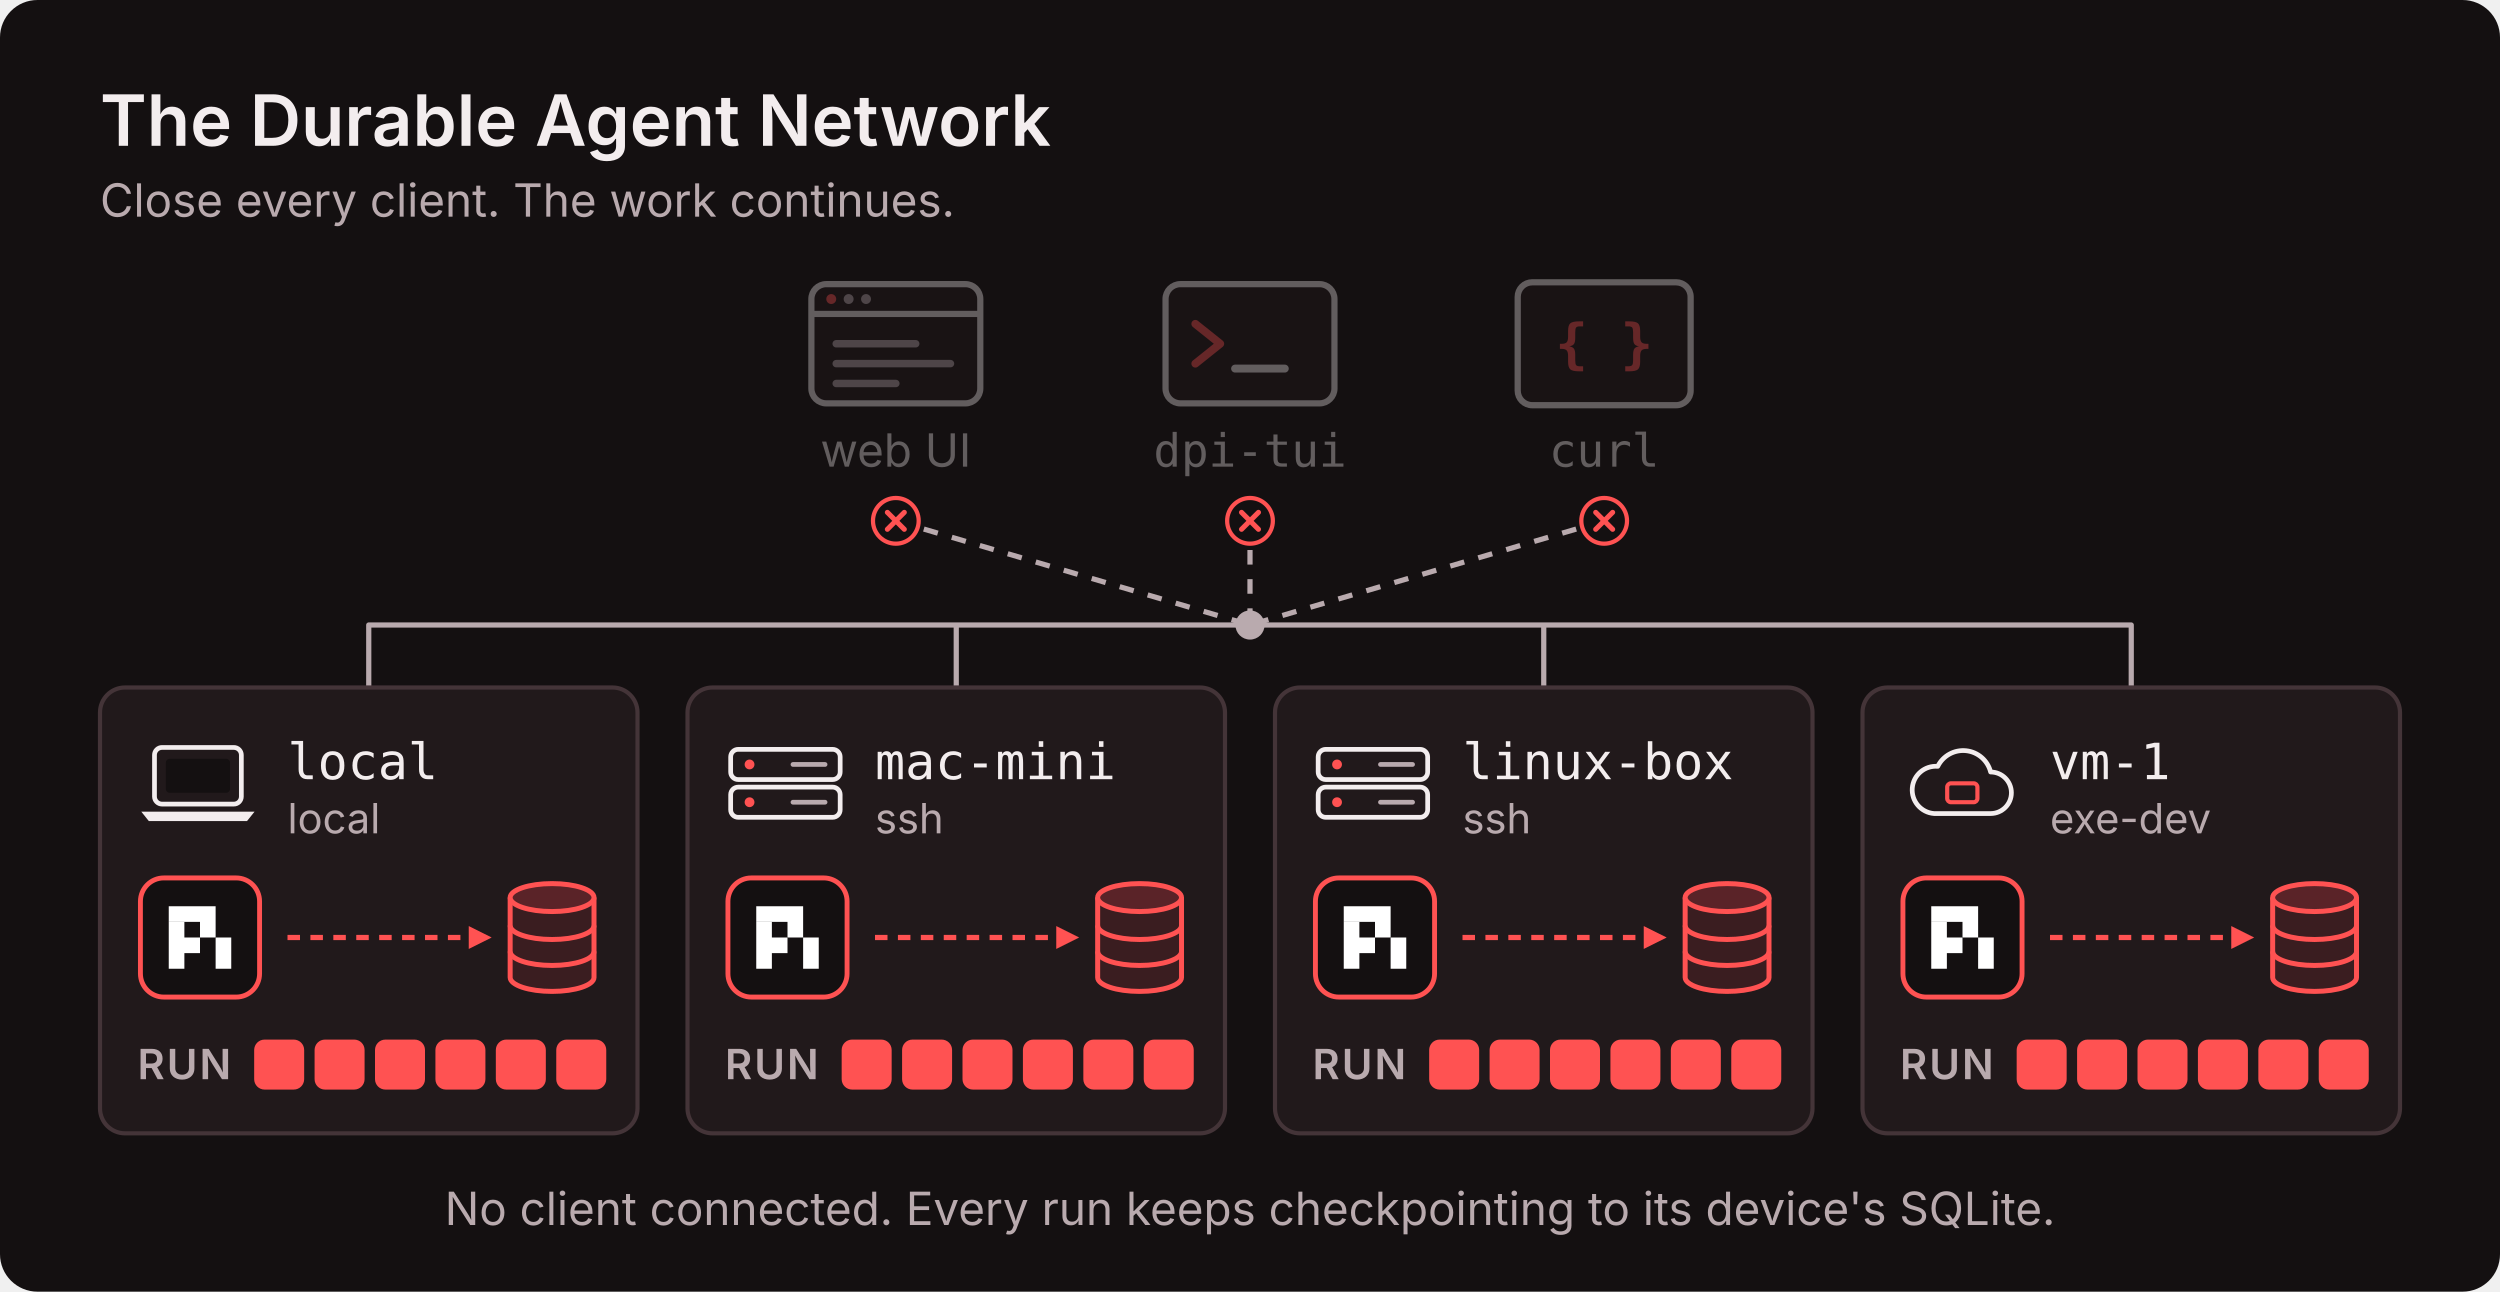
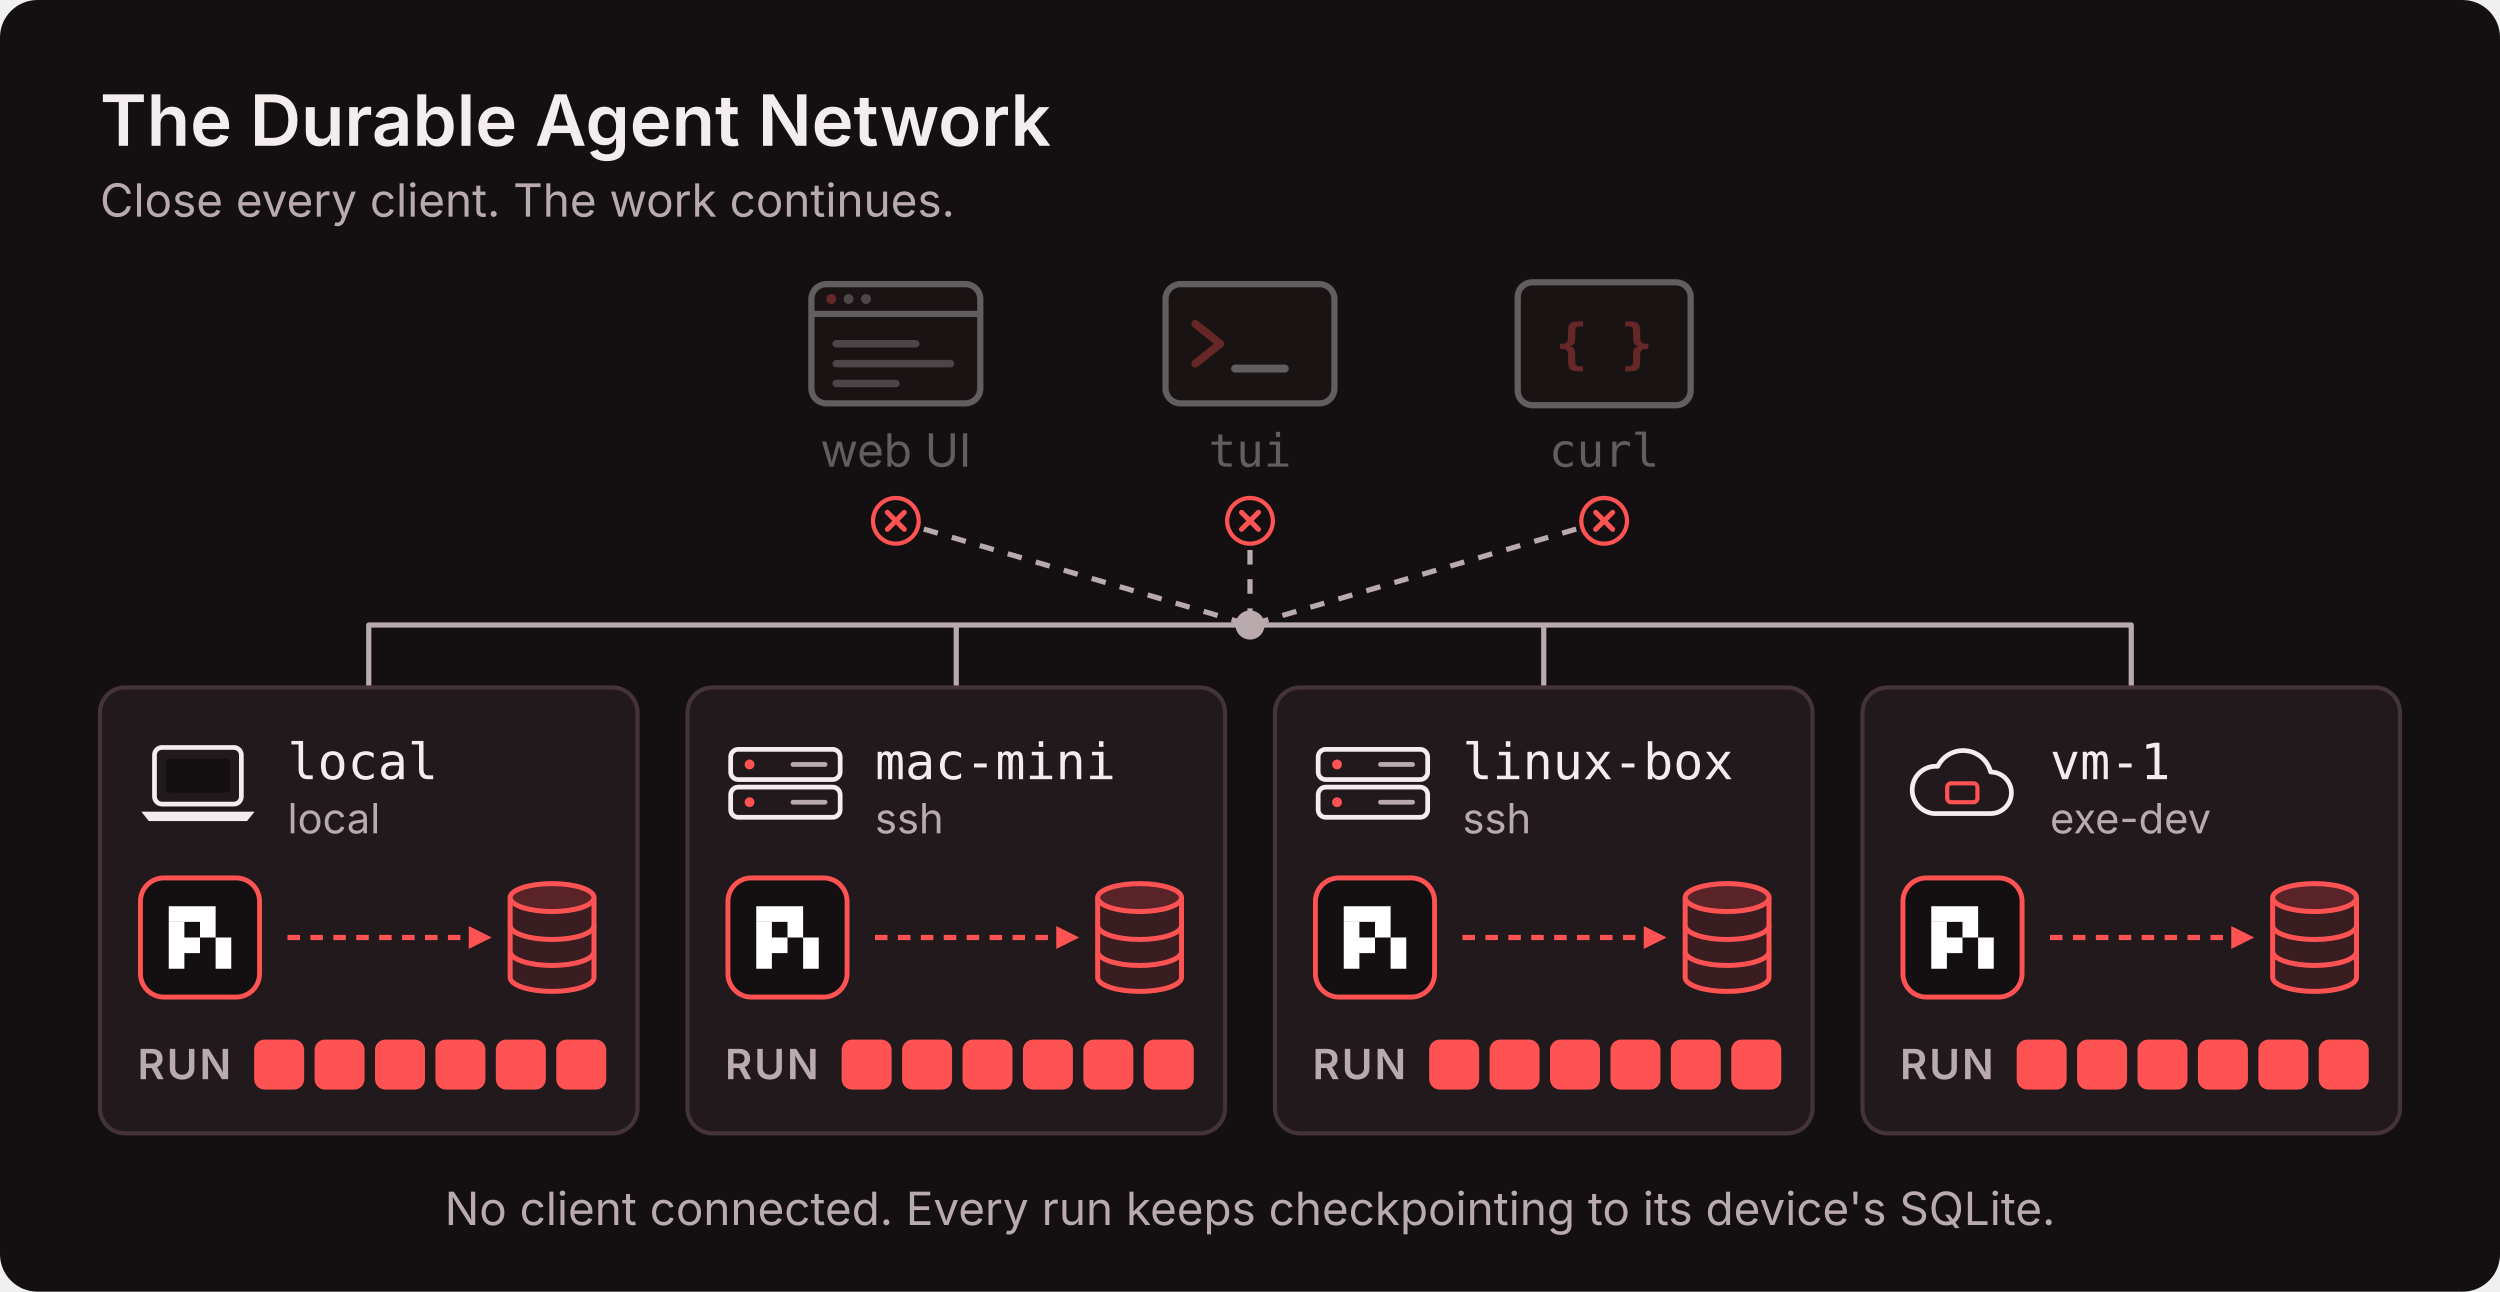
<svg xmlns="http://www.w3.org/2000/svg" viewBox="0 0 1200 620" width="1200" height="620" role="img" aria-labelledby="title desc" font-family="Inter, 'Segoe UI', Helvetica, Arial, sans-serif">
  <style>
    .a { animation-duration: 14s; animation-iteration-count: infinite; animation-timing-function: ease-in-out; }
    .ln { animation-timing-function: linear; }
    .x { transform-box: fill-box; transform-origin: center; }
    @keyframes cl0 { 0%, 1% { opacity: 0 } 4%, 42% { opacity: 1 } 46%, 96% { opacity: .35 } 100% { opacity: 0 } }
    @keyframes lv0 { 0%, 4% { stroke-dashoffset: 1; opacity: 1 } 8%, 41.5% { stroke-dashoffset: 0; opacity: 1 } 44%, 100% { stroke-dashoffset: 0; opacity: 0 } }
    @keyframes xr0 { 0%, 42% { opacity: 0; transform: scale(.3) } 44.5%, 96% { opacity: 1; transform: scale(1) } 100% { opacity: 0; transform: scale(1) } }
    @keyframes dd0 { 0%, 42% { opacity: 0 } 44.5%, 96% { opacity: 1 } 100% { opacity: 0 } }
    @keyframes cl1 { 0%, 2% { opacity: 0 } 5%, 42% { opacity: 1 } 46%, 96% { opacity: .35 } 100% { opacity: 0 } }
    @keyframes lv1 { 0%, 5% { stroke-dashoffset: 1; opacity: 1 } 9%, 41.5% { stroke-dashoffset: 0; opacity: 1 } 44%, 100% { stroke-dashoffset: 0; opacity: 0 } }
    @keyframes xr1 { 0%, 42.8% { opacity: 0; transform: scale(.3) } 45.3%, 96% { opacity: 1; transform: scale(1) } 100% { opacity: 0; transform: scale(1) } }
    @keyframes dd1 { 0%, 42.8% { opacity: 0 } 45.3%, 96% { opacity: 1 } 100% { opacity: 0 } }
    @keyframes cl2 { 0%, 3% { opacity: 0 } 6%, 42% { opacity: 1 } 46%, 96% { opacity: .35 } 100% { opacity: 0 } }
    @keyframes lv2 { 0%, 6% { stroke-dashoffset: 1; opacity: 1 } 10%, 41.5% { stroke-dashoffset: 0; opacity: 1 } 44%, 100% { stroke-dashoffset: 0; opacity: 0 } }
    @keyframes xr2 { 0%, 43.6% { opacity: 0; transform: scale(.3) } 46.1%, 96% { opacity: 1; transform: scale(1) } 100% { opacity: 0; transform: scale(1) } }
    @keyframes dd2 { 0%, 43.6% { opacity: 0 } 46.1%, 96% { opacity: 1 } 100% { opacity: 0 } }
    @keyframes bus { 0%, 9% { stroke-dashoffset: 1; opacity: 1 } 12.5%, 41.5% { stroke-dashoffset: 0; opacity: 1 } 44%, 100% { stroke-dashoffset: 0; opacity: 0 } }
    @keyframes drop { 0%, 10.2% { stroke-dashoffset: 1; opacity: 1 } 11.4%, 41.5% { stroke-dashoffset: 0; opacity: 1 } 44%, 100% { stroke-dashoffset: 0; opacity: 0 } }
    @keyframes jn { 0%, 7% { fill: #B9AAAE } 9%, 41.5% { fill: #FF5252 } 44%, 100% { fill: #B9AAAE } }
    @keyframes cap { 0%, 62% { opacity: 0 } 65%, 96% { opacity: 1 } 100% { opacity: 0 } }
    @keyframes mv0 { 0%, 10.5% { stroke-dashoffset: 0 } 56.5%, 100% { stroke-dashoffset: -132 } }
    @keyframes mv1 { 0%, 10.5% { stroke-dashoffset: 0 } 47%, 100% { stroke-dashoffset: -99 } }
    @keyframes mv2 { 0%, 10.5% { stroke-dashoffset: 0 } 62%, 100% { stroke-dashoffset: -143 } }
    @keyframes mv3 { 0%, 10.5% { stroke-dashoffset: 0 } 54%, 100% { stroke-dashoffset: -121 } }
    @keyframes q00 { 0%, 10.5% { fill: #141011; stroke: #6B5A5E } 11.1%, 13.2% { fill: #3A1D20; stroke: #FF5252 } 14%, 96% { fill: #FF5252; stroke: #FF5252 } 100% { fill: #141011; stroke: #6B5A5E } }
    @keyframes q01 { 0%, 14% { fill: #141011; stroke: #6B5A5E } 14.6%, 21.7% { fill: #3A1D20; stroke: #FF5252 } 22.5%, 96% { fill: #FF5252; stroke: #FF5252 } 100% { fill: #141011; stroke: #6B5A5E } }
    @keyframes q02 { 0%, 22.5% { fill: #141011; stroke: #6B5A5E } 23.1%, 30.2% { fill: #3A1D20; stroke: #FF5252 } 31%, 96% { fill: #FF5252; stroke: #FF5252 } 100% { fill: #141011; stroke: #6B5A5E } }
    @keyframes q03 { 0%, 31% { fill: #141011; stroke: #6B5A5E } 31.6%, 38.7% { fill: #3A1D20; stroke: #FF5252 } 39.5%, 96% { fill: #FF5252; stroke: #FF5252 } 100% { fill: #141011; stroke: #6B5A5E } }
    @keyframes q04 { 0%, 39.5% { fill: #141011; stroke: #6B5A5E } 40.1%, 47.2% { fill: #3A1D20; stroke: #FF5252 } 48%, 96% { fill: #FF5252; stroke: #FF5252 } 100% { fill: #141011; stroke: #6B5A5E } }
    @keyframes q05 { 0%, 48% { fill: #141011; stroke: #6B5A5E } 48.6%, 55.7% { fill: #3A1D20; stroke: #FF5252 } 56.5%, 96% { fill: #FF5252; stroke: #FF5252 } 100% { fill: #141011; stroke: #6B5A5E } }
    @keyframes q10 { 0%, 10.5% { fill: #141011; stroke: #6B5A5E } 11.1%, 11.2% { fill: #3A1D20; stroke: #FF5252 } 12%, 96% { fill: #FF5252; stroke: #FF5252 } 100% { fill: #141011; stroke: #6B5A5E } }
    @keyframes q11 { 0%, 12% { fill: #141011; stroke: #6B5A5E } 12.6%, 18.2% { fill: #3A1D20; stroke: #FF5252 } 19%, 96% { fill: #FF5252; stroke: #FF5252 } 100% { fill: #141011; stroke: #6B5A5E } }
    @keyframes q12 { 0%, 19% { fill: #141011; stroke: #6B5A5E } 19.6%, 25.2% { fill: #3A1D20; stroke: #FF5252 } 26%, 96% { fill: #FF5252; stroke: #FF5252 } 100% { fill: #141011; stroke: #6B5A5E } }
    @keyframes q13 { 0%, 26% { fill: #141011; stroke: #6B5A5E } 26.6%, 32.2% { fill: #3A1D20; stroke: #FF5252 } 33%, 96% { fill: #FF5252; stroke: #FF5252 } 100% { fill: #141011; stroke: #6B5A5E } }
    @keyframes q14 { 0%, 33% { fill: #141011; stroke: #6B5A5E } 33.6%, 39.2% { fill: #3A1D20; stroke: #FF5252 } 40%, 96% { fill: #FF5252; stroke: #FF5252 } 100% { fill: #141011; stroke: #6B5A5E } }
    @keyframes q15 { 0%, 40% { fill: #141011; stroke: #6B5A5E } 40.6%, 46.2% { fill: #3A1D20; stroke: #FF5252 } 47%, 96% { fill: #FF5252; stroke: #FF5252 } 100% { fill: #141011; stroke: #6B5A5E } }
    @keyframes q20 { 0%, 10.5% { fill: #141011; stroke: #6B5A5E } 11.1%, 14.2% { fill: #3A1D20; stroke: #FF5252 } 15%, 96% { fill: #FF5252; stroke: #FF5252 } 100% { fill: #141011; stroke: #6B5A5E } }
    @keyframes q21 { 0%, 15% { fill: #141011; stroke: #6B5A5E } 15.6%, 23.6% { fill: #3A1D20; stroke: #FF5252 } 24.4%, 96% { fill: #FF5252; stroke: #FF5252 } 100% { fill: #141011; stroke: #6B5A5E } }
    @keyframes q22 { 0%, 24.4% { fill: #141011; stroke: #6B5A5E } 25%, 33% { fill: #3A1D20; stroke: #FF5252 } 33.8%, 96% { fill: #FF5252; stroke: #FF5252 } 100% { fill: #141011; stroke: #6B5A5E } }
    @keyframes q23 { 0%, 33.8% { fill: #141011; stroke: #6B5A5E } 34.4%, 42.4% { fill: #3A1D20; stroke: #FF5252 } 43.2%, 96% { fill: #FF5252; stroke: #FF5252 } 100% { fill: #141011; stroke: #6B5A5E } }
    @keyframes q24 { 0%, 43.2% { fill: #141011; stroke: #6B5A5E } 43.8%, 51.8% { fill: #3A1D20; stroke: #FF5252 } 52.6%, 96% { fill: #FF5252; stroke: #FF5252 } 100% { fill: #141011; stroke: #6B5A5E } }
    @keyframes q25 { 0%, 52.6% { fill: #141011; stroke: #6B5A5E } 53.2%, 61.2% { fill: #3A1D20; stroke: #FF5252 } 62%, 96% { fill: #FF5252; stroke: #FF5252 } 100% { fill: #141011; stroke: #6B5A5E } }
    @keyframes q30 { 0%, 10.5% { fill: #141011; stroke: #6B5A5E } 11.1%, 12.2% { fill: #3A1D20; stroke: #FF5252 } 13%, 96% { fill: #FF5252; stroke: #FF5252 } 100% { fill: #141011; stroke: #6B5A5E } }
    @keyframes q31 { 0%, 13% { fill: #141011; stroke: #6B5A5E } 13.6%, 20.4% { fill: #3A1D20; stroke: #FF5252 } 21.2%, 96% { fill: #FF5252; stroke: #FF5252 } 100% { fill: #141011; stroke: #6B5A5E } }
    @keyframes q32 { 0%, 21.2% { fill: #141011; stroke: #6B5A5E } 21.8%, 28.6% { fill: #3A1D20; stroke: #FF5252 } 29.4%, 96% { fill: #FF5252; stroke: #FF5252 } 100% { fill: #141011; stroke: #6B5A5E } }
    @keyframes q33 { 0%, 29.4% { fill: #141011; stroke: #6B5A5E } 30%, 36.8% { fill: #3A1D20; stroke: #FF5252 } 37.6%, 96% { fill: #FF5252; stroke: #FF5252 } 100% { fill: #141011; stroke: #6B5A5E } }
    @keyframes q34 { 0%, 37.6% { fill: #141011; stroke: #6B5A5E } 38.2%, 45% { fill: #3A1D20; stroke: #FF5252 } 45.8%, 96% { fill: #FF5252; stroke: #FF5252 } 100% { fill: #141011; stroke: #6B5A5E } }
    @keyframes q35 { 0%, 45.8% { fill: #141011; stroke: #6B5A5E } 46.4%, 53.2% { fill: #3A1D20; stroke: #FF5252 } 54%, 96% { fill: #FF5252; stroke: #FF5252 } 100% { fill: #141011; stroke: #6B5A5E } }
    @media (prefers-reduced-motion: reduce) { * { animation: none !important; } }
  </style>
  <defs>
    <symbol id="g-pi" viewBox="0 0 64 64">
      <rect x="1.5" y="1.5" width="61" height="61" rx="12" fill="#141011" stroke="#FF5252" stroke-width="2.5" />
      <g fill="#FFFFFF" transform="translate(16 16) scale(8)">
        <path d="M 0 0H3V2H2V1H0Z" />
        <path d="M 0 1H1V2H2V3H1V4H0Z" />
        <path d="M 3 2H4V4H3Z" />
      </g>
    </symbol>
    <symbol id="g-db" viewBox="0 0 48 60">
      <path d="M 3 10 V50 A21 7 0 0 0 45 50 V10" fill="#3A1D20" stroke="#FF5252" stroke-width="2.5" />
      <ellipse cx="24" cy="10" rx="21" ry="7" fill="#5A2328" stroke="#FF5252" stroke-width="2.5" />
      <path d="M 3 24 A21 7 0 0 0 45 24 M 3 37 A21 7 0 0 0 45 37" fill="none" stroke="#FF5252" stroke-width="2.5" />
    </symbol>
    <symbol id="g-laptop" viewBox="0 0 64 44">
      <rect x="9" y="3" width="46" height="30" rx="4" fill="#21191B" stroke="#F3EDEE" stroke-width="2.5" />
      <rect x="15" y="9" width="34" height="18" rx="2" fill="#141011" />
      <path d="M 2 37 H62 L58 42 H6 Z" fill="#F3EDEE" />
    </symbol>
    <symbol id="g-server" viewBox="0 0 64 44">
      <rect x="3" y="4" width="58" height="16" rx="4" fill="#21191B" stroke="#F3EDEE" stroke-width="2.5" />
      <rect x="3" y="24" width="58" height="16" rx="4" fill="#21191B" stroke="#F3EDEE" stroke-width="2.5" />
      <circle cx="13" cy="12" r="2.6" fill="#FF5252" />
      <circle cx="13" cy="32" r="2.6" fill="#FF5252" />
      <path d="M 36 12 H53 M 36 32 H53" stroke="#B9AAAE" stroke-width="2.5" stroke-linecap="round" />
    </symbol>
    <symbol id="g-cloud" viewBox="0 0 64 44">
      <path d="M 18 38 H48 A11 11 0 0 0 48 16 A15 15 0 0 0 20 13 A12.5 12.5 0 0 0 18 38 Z" fill="#21191B" stroke="#F3EDEE" stroke-width="2.5" stroke-linejoin="round" />
      <rect x="25" y="22" width="16" height="10" rx="2" fill="none" stroke="#FF5252" stroke-width="2.2" />
    </symbol>
    <symbol id="g-browser" viewBox="0 0 72 52">
      <rect x="2" y="2" width="68" height="48" rx="6" fill="#21191B" stroke="#F3EDEE" stroke-width="2.5" />
      <path d="M 2 14 H70" stroke="#F3EDEE" stroke-width="2.5" />
      <circle cx="10" cy="8" r="2" fill="#FF5252" />
      <circle cx="17" cy="8" r="2" fill="#B9AAAE" />
      <circle cx="24" cy="8" r="2" fill="#B9AAAE" />
      <path d="M 12 26 H44 M 12 34 H58 M 12 42 H36" stroke="#B9AAAE" stroke-width="3" stroke-linecap="round" />
    </symbol>
    <symbol id="g-terminal" viewBox="0 0 72 52">
      <rect x="2" y="2" width="68" height="48" rx="6" fill="#21191B" stroke="#F3EDEE" stroke-width="2.5" />
      <path d="M 14 18 L24 26 L14 34" fill="none" stroke="#FF5252" stroke-width="3.2" stroke-linecap="round" stroke-linejoin="round" />
      <path d="M 30 36 H50" stroke="#F3EDEE" stroke-width="3.2" stroke-linecap="round" />
    </symbol>
    <symbol id="g-cross" viewBox="0 0 32 32">
      <circle cx="16" cy="16" r="13.5" fill="#141011" stroke="#FF5252" stroke-width="2.5" />
      <path d="M 11 11 L21 21 M 21 11 L11 21" stroke="#FF5252" stroke-width="3" stroke-linecap="round" />
    </symbol>
    <marker id="ah" viewBox="0 0 10 10" refX="10" refY="5" markerUnits="userSpaceOnUse" markerWidth="11" markerHeight="11" orient="auto">
      <path d="M 0 0 L10 5 L0 10 Z" fill="#FF5252" />
    </marker>
  </defs>
  <rect width="1200" height="620" rx="18" fill="#141011" />
  <text x="48" y="70" font-size="34" font-weight="600" fill="#F3EDEE">The Durable Agent Network</text>
  <text x="48" y="104" font-size="22" fill="#B9AAAE">Close every client. The work continues.</text>
  <path d="M 177 330 V300 H1023 V330" fill="none" stroke="#B9AAAE" stroke-width="2.5" stroke-linejoin="round" />
  <path d="M 459 300 V330 M 741 300 V330" fill="none" stroke="#B9AAAE" stroke-width="2.5" />
  <g fill="none" stroke="#FF5252" stroke-width="3" stroke-linejoin="round" opacity="0" class="a ln" style="animation-name: bus">
    <path d="M 600 300 H177 V330" pathLength="1" stroke-dasharray="1 1" />
    <path d="M 600 300 H1023 V330" pathLength="1" stroke-dasharray="1 1" />
  </g>
  <g fill="none" stroke="#FF5252" stroke-width="3" opacity="0" class="a ln" style="animation-name: drop">
    <path d="M 459 300 V330" pathLength="1" stroke-dasharray="1 1" />
    <path d="M 741 300 V330" pathLength="1" stroke-dasharray="1 1" />
  </g>
  <path class="a" style="animation-name: dd0" d="M 430 250 L600 300" fill="none" stroke="#B9AAAE" stroke-width="2.5" stroke-dasharray="7 7" />
  <path class="a" style="animation-name: dd1" d="M 600 250 L600 300" fill="none" stroke="#B9AAAE" stroke-width="2.5" stroke-dasharray="7 7" />
  <path class="a" style="animation-name: dd2" d="M 770 250 L600 300" fill="none" stroke="#B9AAAE" stroke-width="2.5" stroke-dasharray="7 7" />
  <path class="a" style="animation-name: lv0" d="M 430 250 L600 300" pathLength="1" fill="none" stroke="#FF5252" stroke-width="3" stroke-dasharray="1 1" opacity="0" />
  <path class="a" style="animation-name: lv1" d="M 600 250 L600 300" pathLength="1" fill="none" stroke="#FF5252" stroke-width="3" stroke-dasharray="1 1" opacity="0" />
  <path class="a" style="animation-name: lv2" d="M 770 250 L600 300" pathLength="1" fill="none" stroke="#FF5252" stroke-width="3" stroke-dasharray="1 1" opacity="0" />
  <circle class="a" style="animation-name: jn" cx="600" cy="300" r="7" fill="#B9AAAE" />
  <g class="a" style="animation-name: cl0" opacity=".35">
    <use href="#g-browser" x="387" y="134" width="86" height="62" />
    <text x="430" y="224" text-anchor="middle" font-size="22" fill="#F3EDEE">web UI</text>
  </g>
  <g class="a" style="animation-name: cl1" opacity=".35">
    <use href="#g-terminal" x="557" y="134" width="86" height="62" />
-     <text x="600" y="224" text-anchor="middle" font-family="'JetBrains Mono', 'SF Mono', Menlo, Consolas, monospace" font-size="22" fill="#F3EDEE">dpi-tui</text>
+     <text x="600" y="224" text-anchor="middle" font-family="'JetBrains Mono', 'SF Mono', Menlo, Consolas, monospace" font-size="22" fill="#F3EDEE">tui</text>
  </g>
  <g class="a" style="animation-name: cl2" opacity=".35">
    <rect x="728.5" y="135.5" width="83" height="59" rx="7" fill="#21191B" stroke="#F3EDEE" stroke-width="3" />
    <text x="770" y="174" text-anchor="middle" font-family="'JetBrains Mono', 'SF Mono', Menlo, Consolas, monospace" font-size="26" font-weight="700" fill="#FF5252">{ }</text>
    <text x="770" y="224" text-anchor="middle" font-family="'JetBrains Mono', 'SF Mono', Menlo, Consolas, monospace" font-size="22" fill="#F3EDEE">curl</text>
  </g>
  <g class="a x" style="animation-name: xr0">
    <use href="#g-cross" x="417" y="237" width="26" height="26" />
  </g>
  <g class="a x" style="animation-name: xr1">
    <use href="#g-cross" x="587" y="237" width="26" height="26" />
  </g>
  <g class="a x" style="animation-name: xr2">
    <use href="#g-cross" x="757" y="237" width="26" height="26" />
  </g>
  <g>
    <rect x="48" y="330" width="258" height="214" rx="12" fill="#21191B" stroke="#443438" stroke-width="2" />
    <use href="#g-laptop" x="66" y="356" width="58" height="40" />
    <text x="138" y="374" font-family="'JetBrains Mono', 'SF Mono', Menlo, Consolas, monospace" font-size="24" fill="#F3EDEE">local</text>
    <text x="138" y="400" font-size="20" fill="#B9AAAE">local</text>
    <use href="#g-pi" x="66" y="420" width="60" height="60" />
    <use href="#g-db" x="242" y="421" width="46" height="58" />
    <path class="a ln" style="animation-name: mv0" d="M 138 450 H236" stroke="#FF5252" stroke-width="2.5" stroke-dasharray="6 5" marker-end="url(#ah)" />
    <text x="66" y="518" font-size="20" font-weight="600" letter-spacing="1" fill="#B9AAAE">RUN</text>
    <rect class="a" style="animation-name: q00" x="123" y="500" width="22" height="22" rx="4" fill="#FF5252" stroke="#FF5252" stroke-width="2" />
    <rect class="a" style="animation-name: q01" x="152" y="500" width="22" height="22" rx="4" fill="#FF5252" stroke="#FF5252" stroke-width="2" />
    <rect class="a" style="animation-name: q02" x="181" y="500" width="22" height="22" rx="4" fill="#FF5252" stroke="#FF5252" stroke-width="2" />
    <rect class="a" style="animation-name: q03" x="210" y="500" width="22" height="22" rx="4" fill="#FF5252" stroke="#FF5252" stroke-width="2" />
    <rect class="a" style="animation-name: q04" x="239" y="500" width="22" height="22" rx="4" fill="#FF5252" stroke="#FF5252" stroke-width="2" />
    <rect class="a" style="animation-name: q05" x="268" y="500" width="22" height="22" rx="4" fill="#FF5252" stroke="#FF5252" stroke-width="2" />
  </g>
  <g>
    <rect x="330" y="330" width="258" height="214" rx="12" fill="#21191B" stroke="#443438" stroke-width="2" />
    <use href="#g-server" x="348" y="356" width="58" height="40" />
    <text x="420" y="374" font-family="'JetBrains Mono', 'SF Mono', Menlo, Consolas, monospace" font-size="24" fill="#F3EDEE">mac-mini</text>
    <text x="420" y="400" font-size="20" fill="#B9AAAE">ssh</text>
    <use href="#g-pi" x="348" y="420" width="60" height="60" />
    <use href="#g-db" x="524" y="421" width="46" height="58" />
    <path class="a ln" style="animation-name: mv1" d="M 420 450 H518" stroke="#FF5252" stroke-width="2.5" stroke-dasharray="6 5" marker-end="url(#ah)" />
    <text x="348" y="518" font-size="20" font-weight="600" letter-spacing="1" fill="#B9AAAE">RUN</text>
    <rect class="a" style="animation-name: q10" x="405" y="500" width="22" height="22" rx="4" fill="#FF5252" stroke="#FF5252" stroke-width="2" />
    <rect class="a" style="animation-name: q11" x="434" y="500" width="22" height="22" rx="4" fill="#FF5252" stroke="#FF5252" stroke-width="2" />
    <rect class="a" style="animation-name: q12" x="463" y="500" width="22" height="22" rx="4" fill="#FF5252" stroke="#FF5252" stroke-width="2" />
    <rect class="a" style="animation-name: q13" x="492" y="500" width="22" height="22" rx="4" fill="#FF5252" stroke="#FF5252" stroke-width="2" />
    <rect class="a" style="animation-name: q14" x="521" y="500" width="22" height="22" rx="4" fill="#FF5252" stroke="#FF5252" stroke-width="2" />
    <rect class="a" style="animation-name: q15" x="550" y="500" width="22" height="22" rx="4" fill="#FF5252" stroke="#FF5252" stroke-width="2" />
  </g>
  <g>
    <rect x="612" y="330" width="258" height="214" rx="12" fill="#21191B" stroke="#443438" stroke-width="2" />
    <use href="#g-server" x="630" y="356" width="58" height="40" />
    <text x="702" y="374" font-family="'JetBrains Mono', 'SF Mono', Menlo, Consolas, monospace" font-size="24" fill="#F3EDEE">linux-box</text>
    <text x="702" y="400" font-size="20" fill="#B9AAAE">ssh</text>
    <use href="#g-pi" x="630" y="420" width="60" height="60" />
    <use href="#g-db" x="806" y="421" width="46" height="58" />
    <path class="a ln" style="animation-name: mv2" d="M 702 450 H800" stroke="#FF5252" stroke-width="2.5" stroke-dasharray="6 5" marker-end="url(#ah)" />
    <text x="630" y="518" font-size="20" font-weight="600" letter-spacing="1" fill="#B9AAAE">RUN</text>
    <rect class="a" style="animation-name: q20" x="687" y="500" width="22" height="22" rx="4" fill="#FF5252" stroke="#FF5252" stroke-width="2" />
    <rect class="a" style="animation-name: q21" x="716" y="500" width="22" height="22" rx="4" fill="#FF5252" stroke="#FF5252" stroke-width="2" />
    <rect class="a" style="animation-name: q22" x="745" y="500" width="22" height="22" rx="4" fill="#FF5252" stroke="#FF5252" stroke-width="2" />
    <rect class="a" style="animation-name: q23" x="774" y="500" width="22" height="22" rx="4" fill="#FF5252" stroke="#FF5252" stroke-width="2" />
    <rect class="a" style="animation-name: q24" x="803" y="500" width="22" height="22" rx="4" fill="#FF5252" stroke="#FF5252" stroke-width="2" />
    <rect class="a" style="animation-name: q25" x="832" y="500" width="22" height="22" rx="4" fill="#FF5252" stroke="#FF5252" stroke-width="2" />
  </g>
  <g>
    <rect x="894" y="330" width="258" height="214" rx="12" fill="#21191B" stroke="#443438" stroke-width="2" />
    <use href="#g-cloud" x="912" y="356" width="58" height="40" />
    <text x="984" y="374" font-family="'JetBrains Mono', 'SF Mono', Menlo, Consolas, monospace" font-size="24" fill="#F3EDEE">vm-1</text>
    <text x="984" y="400" font-size="20" fill="#B9AAAE">exe-dev</text>
    <use href="#g-pi" x="912" y="420" width="60" height="60" />
    <use href="#g-db" x="1088" y="421" width="46" height="58" />
    <path class="a ln" style="animation-name: mv3" d="M 984 450 H1082" stroke="#FF5252" stroke-width="2.5" stroke-dasharray="6 5" marker-end="url(#ah)" />
    <text x="912" y="518" font-size="20" font-weight="600" letter-spacing="1" fill="#B9AAAE">RUN</text>
    <rect class="a" style="animation-name: q30" x="969" y="500" width="22" height="22" rx="4" fill="#FF5252" stroke="#FF5252" stroke-width="2" />
    <rect class="a" style="animation-name: q31" x="998" y="500" width="22" height="22" rx="4" fill="#FF5252" stroke="#FF5252" stroke-width="2" />
    <rect class="a" style="animation-name: q32" x="1027" y="500" width="22" height="22" rx="4" fill="#FF5252" stroke="#FF5252" stroke-width="2" />
    <rect class="a" style="animation-name: q33" x="1056" y="500" width="22" height="22" rx="4" fill="#FF5252" stroke="#FF5252" stroke-width="2" />
    <rect class="a" style="animation-name: q34" x="1085" y="500" width="22" height="22" rx="4" fill="#FF5252" stroke="#FF5252" stroke-width="2" />
    <rect class="a" style="animation-name: q35" x="1114" y="500" width="22" height="22" rx="4" fill="#FF5252" stroke="#FF5252" stroke-width="2" />
  </g>
  <text class="a" style="animation-name: cap" x="600" y="588" text-anchor="middle" font-size="22" fill="#B9AAAE">No client connected. Every run keeps checkpointing to its device's SQLite.</text>
</svg>
